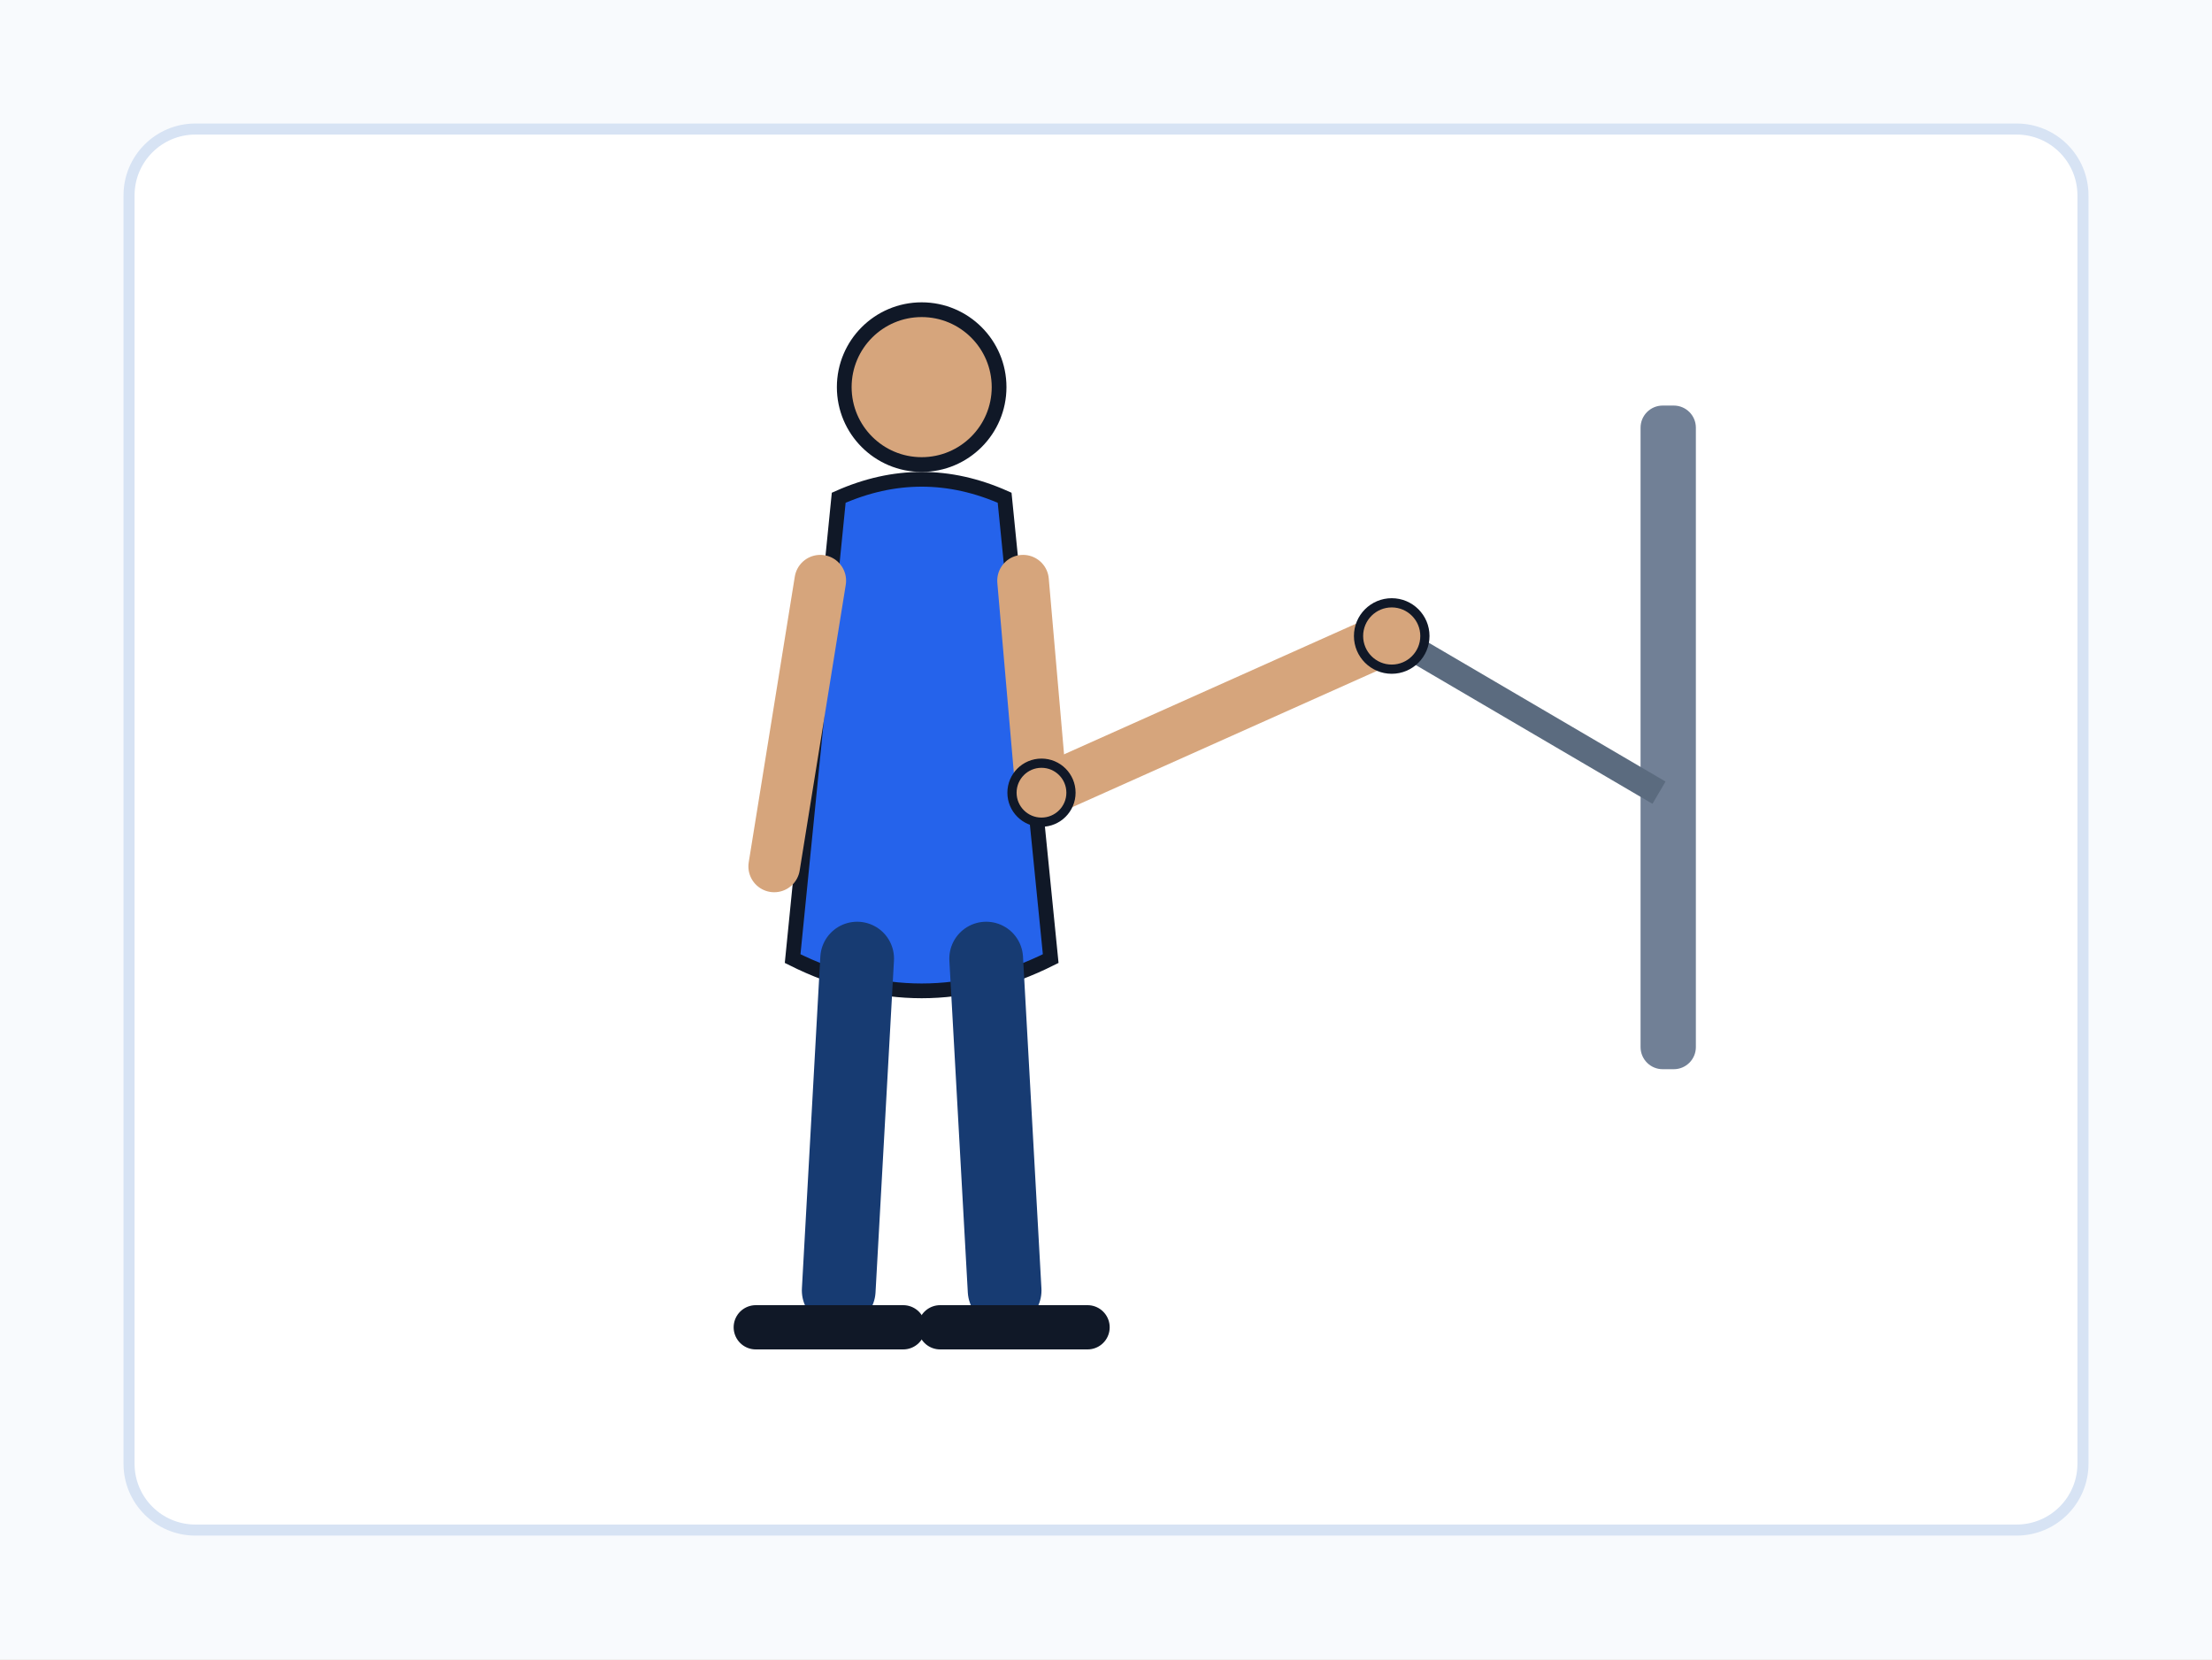
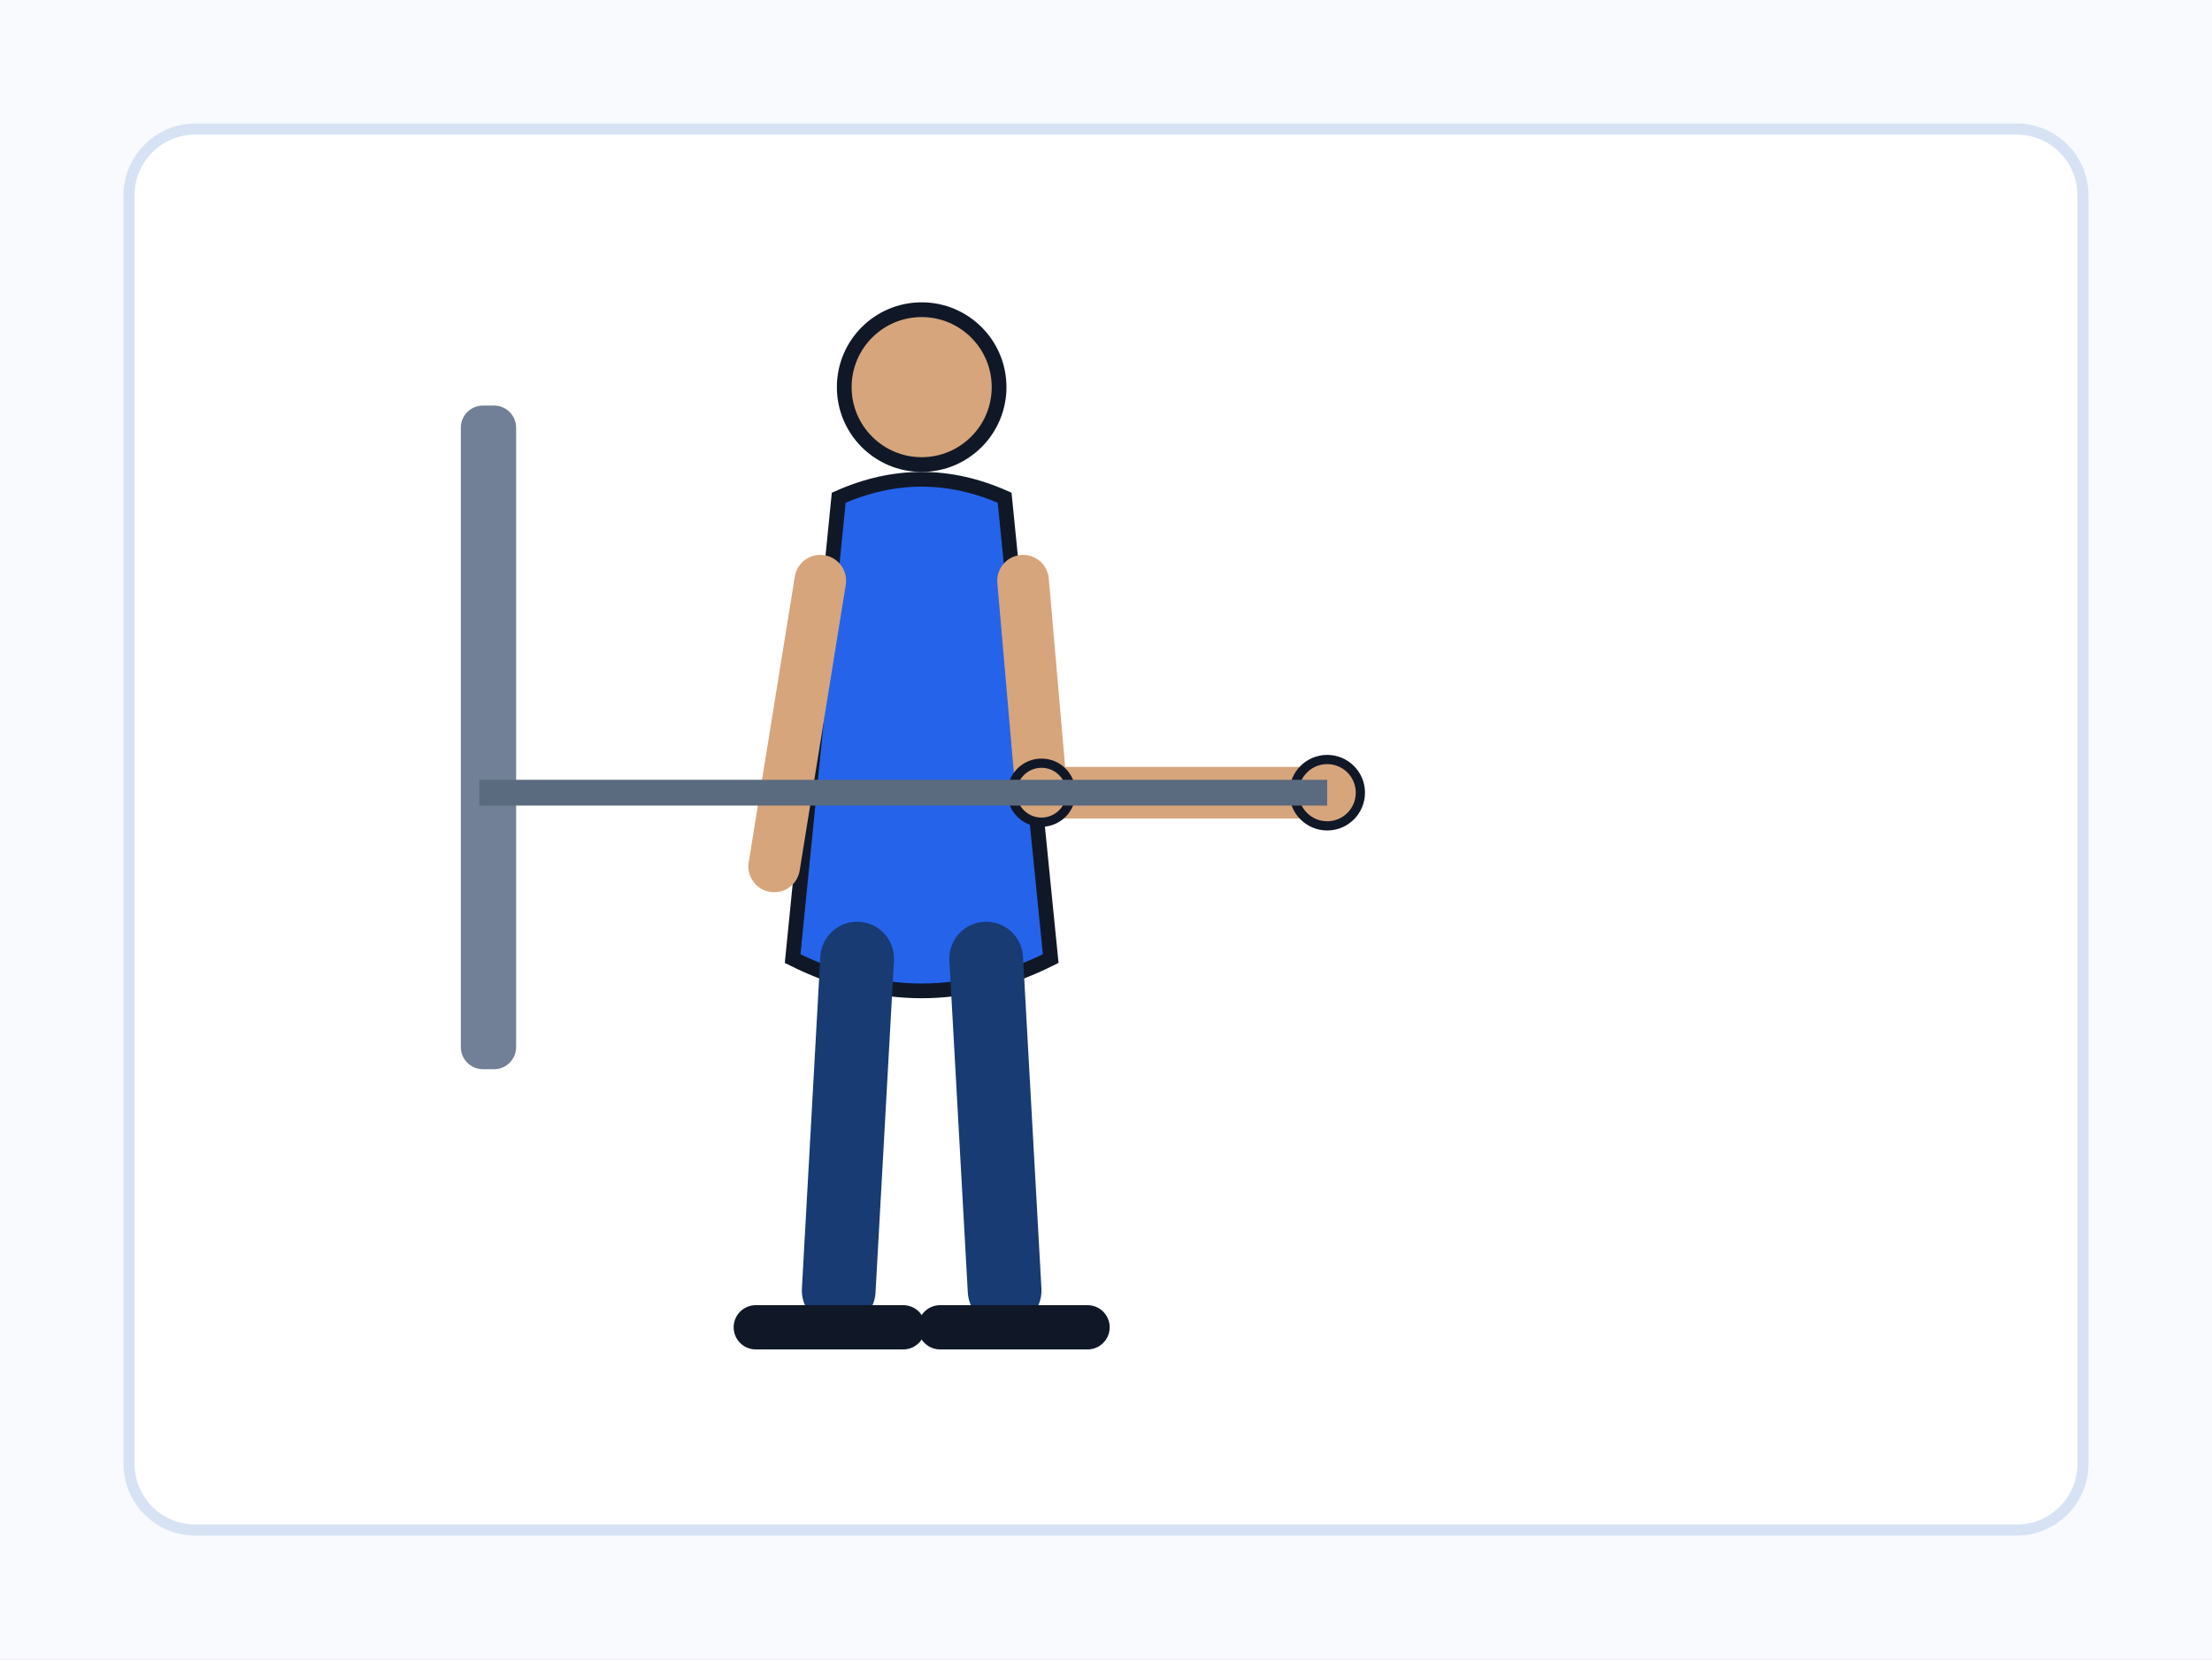
<svg xmlns="http://www.w3.org/2000/svg" width="1200" height="900" viewBox="0 0 1200 900" role="img" aria-labelledby="title desc">
  <rect width="1200" height="900" fill="#F8FAFD" />
  <rect x="70" y="70" width="1060" height="760" rx="36" fill="#FFFFFF" stroke="#D7E3F4" stroke-width="6" />
-   <rect x="890" y="220" width="30" height="360" rx="12" fill="#718096" />
+   <rect x="250" y="220" width="30" height="360" rx="12" fill="#718096" />
  <circle cx="500" cy="210" r="42" fill="#D6A57C" stroke="#101827" stroke-width="8" />
  <path d="M455 270 Q500 250 545 270 L570 520 Q500 555 430 520 Z" fill="#2563EB" stroke="#101827" stroke-width="8" />
  <line x1="445" y1="315" x2="420" y2="470" stroke="#D6A57C" stroke-width="28" stroke-linecap="round" />
  <line x1="555" y1="315" x2="565" y2="430" stroke="#D6A57C" stroke-width="28" stroke-linecap="round" />
-   <line x1="565" y1="430" x2="755" y2="345" stroke="#D6A57C" stroke-width="28" stroke-linecap="round" />
+   <line x1="565" y1="430" x2="720" y2="430" stroke="#D6A57C" stroke-width="28" stroke-linecap="round" />
  <circle cx="565" cy="430" r="16" fill="#D6A57C" stroke="#101827" stroke-width="5" />
-   <circle cx="755" cy="345" r="16" fill="#D6A57C" stroke="#101827" stroke-width="5" />
-   <line x1="755" y1="345" x2="900" y2="430" stroke="#5B6B7F" stroke-width="14" />
+   <circle cx="720" cy="430" r="18" fill="#D6A57C" stroke="#101827" stroke-width="5" />
+   <line x1="720" y1="430" x2="260" y2="430" stroke="#5B6B7F" stroke-width="14" />
  <line x1="465" y1="520" x2="455" y2="700" stroke="#173B72" stroke-width="40" stroke-linecap="round" />
  <line x1="535" y1="520" x2="545" y2="700" stroke="#173B72" stroke-width="40" stroke-linecap="round" />
  <line x1="410" y1="720" x2="490" y2="720" stroke="#101827" stroke-width="24" stroke-linecap="round" />
  <line x1="510" y1="720" x2="590" y2="720" stroke="#101827" stroke-width="24" stroke-linecap="round" />
-   <circle cx="755" cy="345" r="18" fill="#D6A57C" stroke="#101827" stroke-width="5" />
</svg>
